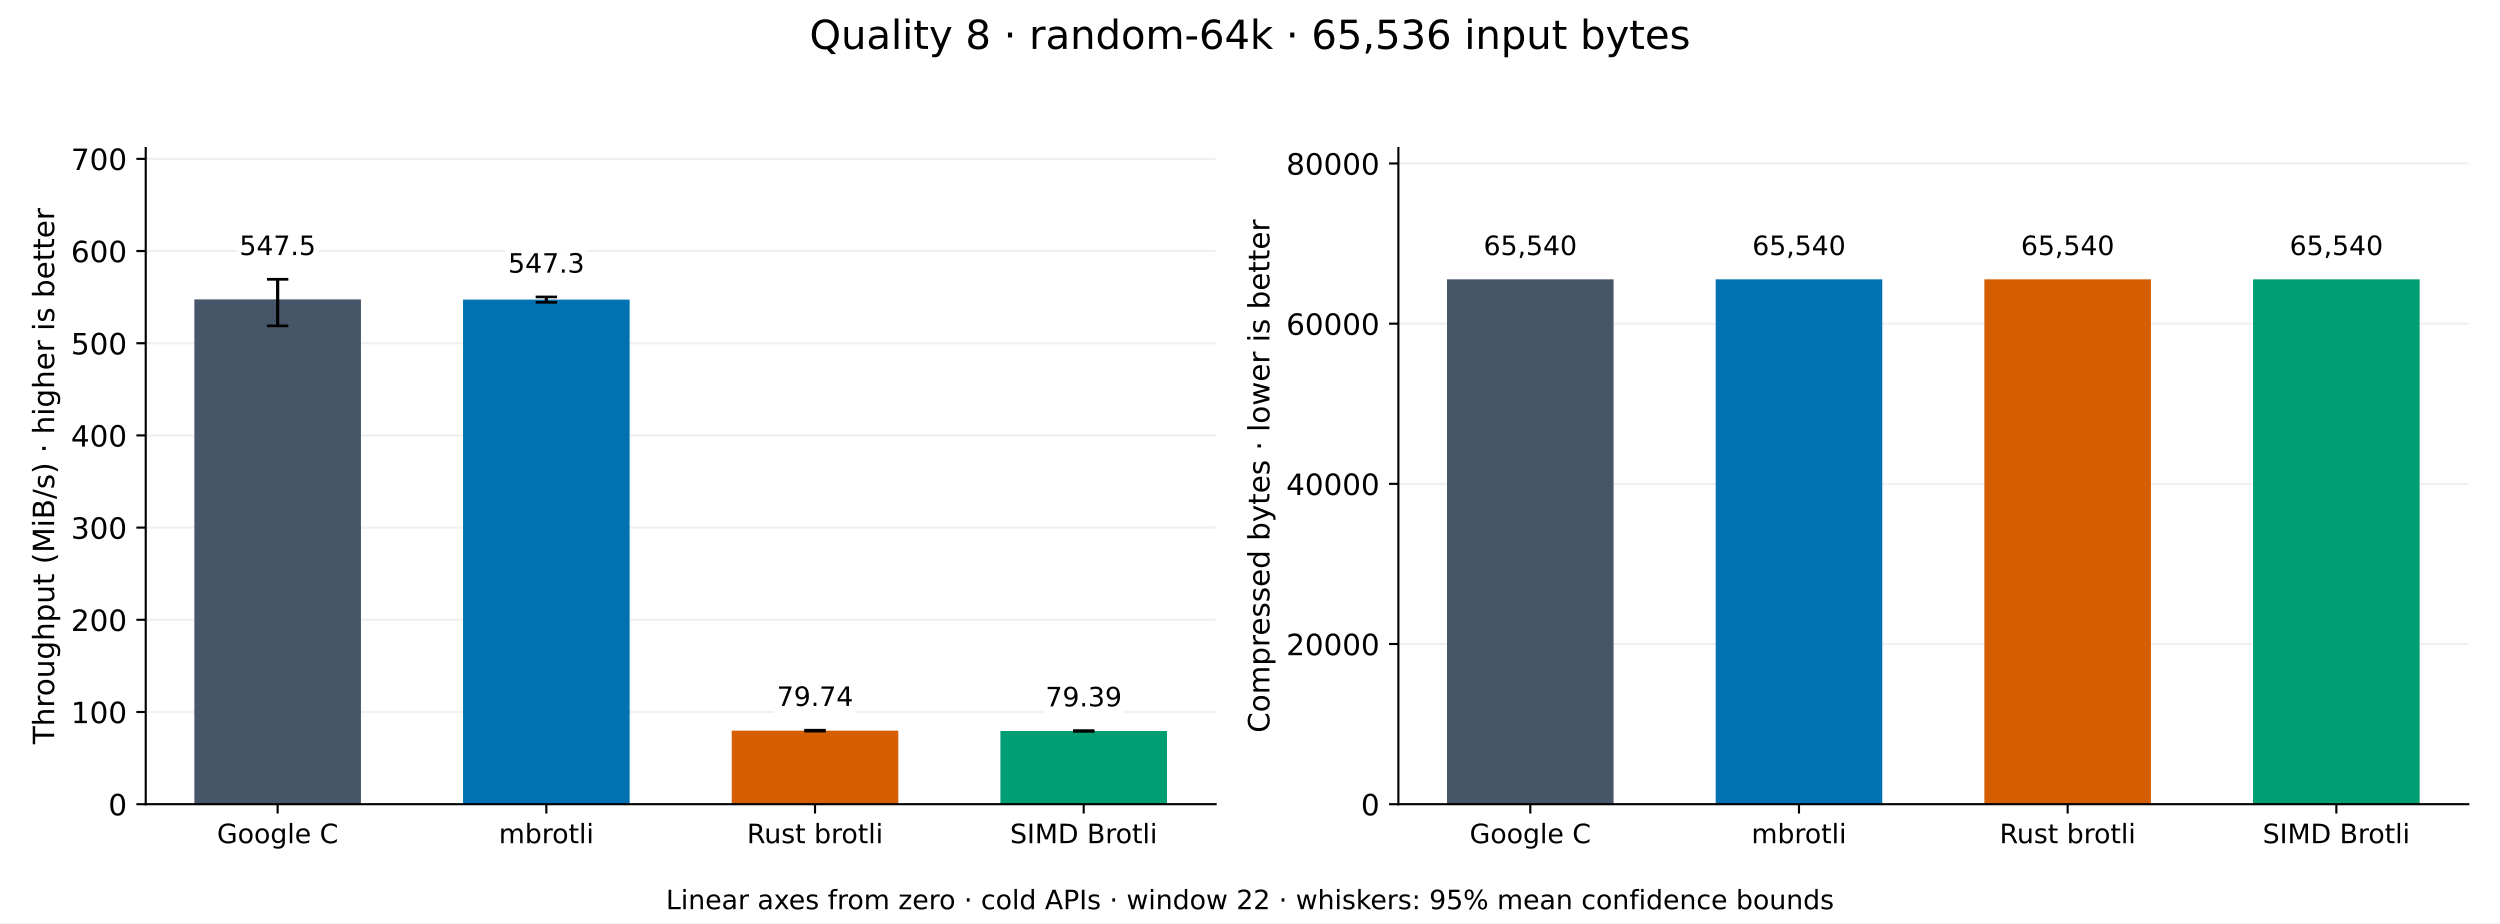
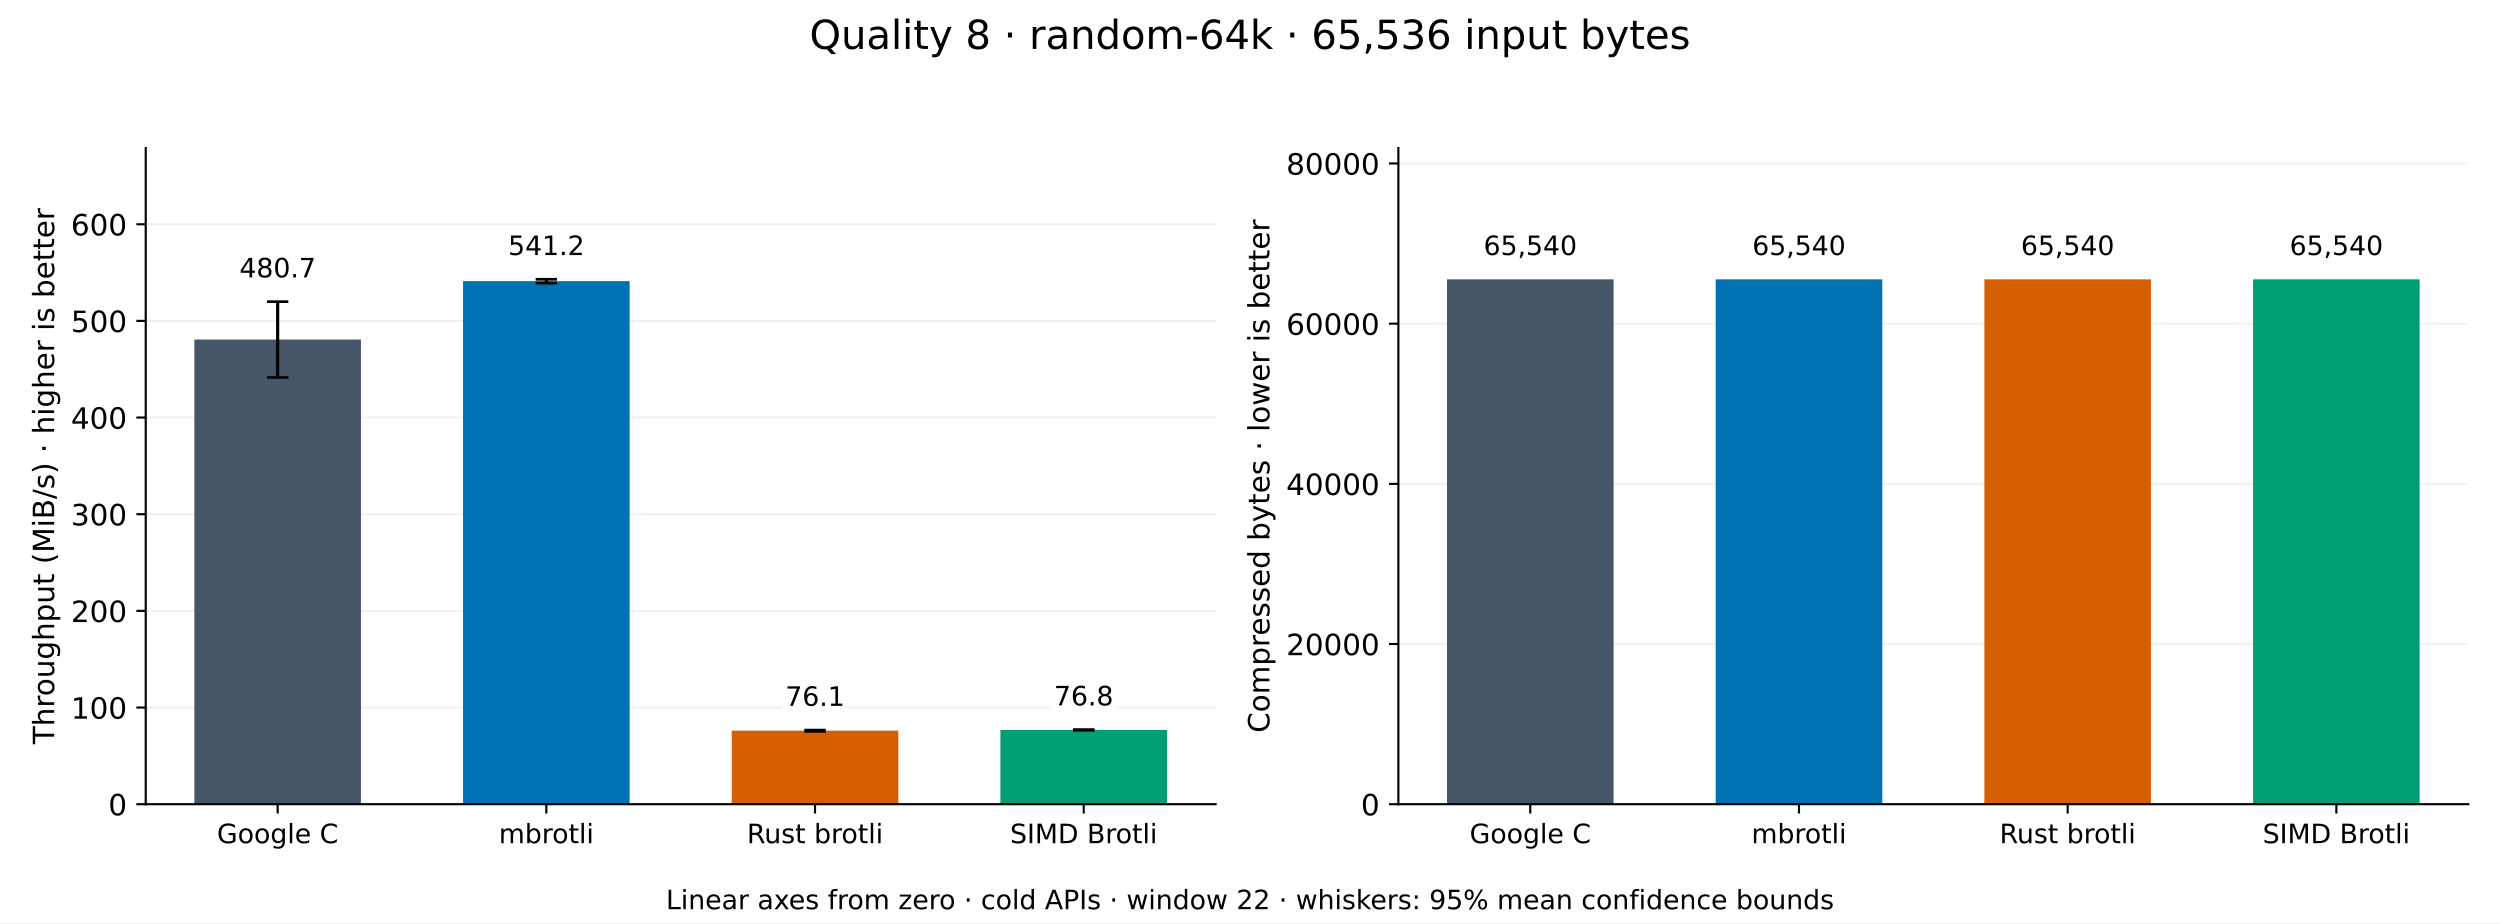
<svg xmlns="http://www.w3.org/2000/svg" xmlns:xlink="http://www.w3.org/1999/xlink" width="936pt" height="345.6pt" viewBox="0 0 936 345.6" version="1.1">
  <defs>
    <style type="text/css">*{stroke-linejoin: round; stroke-linecap: butt}</style>
  </defs>
  <g id="figure_1">
    <g id="patch_1">
      <path d="M 0 345.6 L 936 345.6 L 936 0 L 0 0 z " style="fill: #ffffff" />
    </g>
    <g id="axes_1">
      <g id="patch_2">
        <path d="M 54.56 301.088 L 455.13 301.088 L 455.13 55.44 L 54.56 55.44 z " style="fill: #ffffff" />
      </g>
      <g id="matplotlib.axis_1">
        <g id="xtick_1">
          <g id="line2d_1">
            <defs>
              <path id="m3d63aaa0ea" d="M 0 0 L 0 3.5 " style="stroke: #000000; stroke-width: 0.8" />
            </defs>
            <g>
              <use xlink:href="#m3d63aaa0ea" x="103.952" y="301.088" style="stroke: #000000; stroke-width: 0.8" />
            </g>
          </g>
          <g id="text_1">
            <text style="font-size: 10px; font-family: 'DejaVu Sans', 'Bitstream Vera Sans', 'Computer Modern Sans Serif', 'Lucida Grande', 'Verdana', 'Geneva', 'Lucid', 'Arial', 'Helvetica', 'Avant Garde', sans-serif; text-anchor: middle" x="103.952" y="315.686" transform="rotate(-0 103.9522 315.6864)">Google C</text>
          </g>
        </g>
        <g id="xtick_2">
          <g id="line2d_2">
            <g>
              <use xlink:href="#m3d63aaa0ea" x="204.547" y="301.088" style="stroke: #000000; stroke-width: 0.8" />
            </g>
          </g>
          <g id="text_2">
            <text style="font-size: 10px; font-family: 'DejaVu Sans', 'Bitstream Vera Sans', 'Computer Modern Sans Serif', 'Lucida Grande', 'Verdana', 'Geneva', 'Lucid', 'Arial', 'Helvetica', 'Avant Garde', sans-serif; text-anchor: middle" x="204.547" y="315.686" transform="rotate(-0 204.5474 315.6864)">mbrotli</text>
          </g>
        </g>
        <g id="xtick_3">
          <g id="line2d_3">
            <g>
              <use xlink:href="#m3d63aaa0ea" x="305.143" y="301.088" style="stroke: #000000; stroke-width: 0.8" />
            </g>
          </g>
          <g id="text_3">
            <text style="font-size: 10px; font-family: 'DejaVu Sans', 'Bitstream Vera Sans', 'Computer Modern Sans Serif', 'Lucida Grande', 'Verdana', 'Geneva', 'Lucid', 'Arial', 'Helvetica', 'Avant Garde', sans-serif; text-anchor: middle" x="305.143" y="315.686" transform="rotate(-0 305.1426 315.6864)">Rust brotli</text>
          </g>
        </g>
        <g id="xtick_4">
          <g id="line2d_4">
            <g>
              <use xlink:href="#m3d63aaa0ea" x="405.738" y="301.088" style="stroke: #000000; stroke-width: 0.8" />
            </g>
          </g>
          <g id="text_4">
            <text style="font-size: 10px; font-family: 'DejaVu Sans', 'Bitstream Vera Sans', 'Computer Modern Sans Serif', 'Lucida Grande', 'Verdana', 'Geneva', 'Lucid', 'Arial', 'Helvetica', 'Avant Garde', sans-serif; text-anchor: middle" x="405.738" y="315.686" transform="rotate(-0 405.7378 315.6864)">SIMD Brotli</text>
          </g>
        </g>
      </g>
      <g id="matplotlib.axis_2">
        <g id="ytick_1">
          <g id="line2d_5">
            <path d="M 54.56 301.088 L 455.13 301.088 " clip-path="url(#pb9456fbabf)" style="fill: none; stroke: #b0b0b0; stroke-opacity: 0.18; stroke-width: 0.8; stroke-linecap: square" />
          </g>
          <g id="line2d_6">
            <defs>
              <path id="mb6c034703b" d="M 0 0 L -3.5 0 " style="stroke: #000000; stroke-width: 0.8" />
            </defs>
            <g>
              <use xlink:href="#mb6c034703b" x="54.56" y="301.088" style="stroke: #000000; stroke-width: 0.8" />
            </g>
          </g>
          <g id="text_5">
            <text style="font-size: 11px; font-family: 'DejaVu Sans', 'Bitstream Vera Sans', 'Computer Modern Sans Serif', 'Lucida Grande', 'Verdana', 'Geneva', 'Lucid', 'Arial', 'Helvetica', 'Avant Garde', sans-serif; text-anchor: end" x="47.56" y="305.267" transform="rotate(-0 47.56 305.2671)">0</text>
          </g>
        </g>
        <g id="ytick_2">
          <g id="line2d_7">
-             <path d="M 54.56 266.571 L 455.13 266.571 " clip-path="url(#pb9456fbabf)" style="fill: none; stroke: #b0b0b0; stroke-opacity: 0.18; stroke-width: 0.8; stroke-linecap: square" />
+             <path d="M 54.56 264.899 L 455.13 264.899 " clip-path="url(#pb9456fbabf)" style="fill: none; stroke: #b0b0b0; stroke-opacity: 0.18; stroke-width: 0.8; stroke-linecap: square" />
          </g>
          <g id="line2d_8">
            <g>
-               <use xlink:href="#mb6c034703b" x="54.56" y="266.571" style="stroke: #000000; stroke-width: 0.8" />
+               <use xlink:href="#mb6c034703b" x="54.56" y="264.899" style="stroke: #000000; stroke-width: 0.8" />
            </g>
          </g>
          <g id="text_6">
-             <text style="font-size: 11px; font-family: 'DejaVu Sans', 'Bitstream Vera Sans', 'Computer Modern Sans Serif', 'Lucida Grande', 'Verdana', 'Geneva', 'Lucid', 'Arial', 'Helvetica', 'Avant Garde', sans-serif; text-anchor: end" x="47.56" y="270.75" transform="rotate(-0 47.56 270.7504)">100</text>
+             <text style="font-size: 11px; font-family: 'DejaVu Sans', 'Bitstream Vera Sans', 'Computer Modern Sans Serif', 'Lucida Grande', 'Verdana', 'Geneva', 'Lucid', 'Arial', 'Helvetica', 'Avant Garde', sans-serif; text-anchor: end" x="47.56" y="269.078" transform="rotate(-0 47.56 269.0783)">100</text>
          </g>
        </g>
        <g id="ytick_3">
          <g id="line2d_9">
-             <path d="M 54.56 232.055 L 455.13 232.055 " clip-path="url(#pb9456fbabf)" style="fill: none; stroke: #b0b0b0; stroke-opacity: 0.18; stroke-width: 0.8; stroke-linecap: square" />
+             <path d="M 54.56 228.71 L 455.13 228.71 " clip-path="url(#pb9456fbabf)" style="fill: none; stroke: #b0b0b0; stroke-opacity: 0.18; stroke-width: 0.8; stroke-linecap: square" />
          </g>
          <g id="line2d_10">
            <g>
-               <use xlink:href="#mb6c034703b" x="54.56" y="232.055" style="stroke: #000000; stroke-width: 0.8" />
+               <use xlink:href="#mb6c034703b" x="54.56" y="228.71" style="stroke: #000000; stroke-width: 0.8" />
            </g>
          </g>
          <g id="text_7">
-             <text style="font-size: 11px; font-family: 'DejaVu Sans', 'Bitstream Vera Sans', 'Computer Modern Sans Serif', 'Lucida Grande', 'Verdana', 'Geneva', 'Lucid', 'Arial', 'Helvetica', 'Avant Garde', sans-serif; text-anchor: end" x="47.56" y="236.234" transform="rotate(-0 47.56 236.2337)">200</text>
+             <text style="font-size: 11px; font-family: 'DejaVu Sans', 'Bitstream Vera Sans', 'Computer Modern Sans Serif', 'Lucida Grande', 'Verdana', 'Geneva', 'Lucid', 'Arial', 'Helvetica', 'Avant Garde', sans-serif; text-anchor: end" x="47.56" y="232.889" transform="rotate(-0 47.56 232.8895)">200</text>
          </g>
        </g>
        <g id="ytick_4">
          <g id="line2d_11">
-             <path d="M 54.56 197.538 L 455.13 197.538 " clip-path="url(#pb9456fbabf)" style="fill: none; stroke: #b0b0b0; stroke-opacity: 0.18; stroke-width: 0.8; stroke-linecap: square" />
+             <path d="M 54.56 192.522 L 455.13 192.522 " clip-path="url(#pb9456fbabf)" style="fill: none; stroke: #b0b0b0; stroke-opacity: 0.18; stroke-width: 0.8; stroke-linecap: square" />
          </g>
          <g id="line2d_12">
            <g>
-               <use xlink:href="#mb6c034703b" x="54.56" y="197.538" style="stroke: #000000; stroke-width: 0.8" />
+               <use xlink:href="#mb6c034703b" x="54.56" y="192.522" style="stroke: #000000; stroke-width: 0.8" />
            </g>
          </g>
          <g id="text_8">
-             <text style="font-size: 11px; font-family: 'DejaVu Sans', 'Bitstream Vera Sans', 'Computer Modern Sans Serif', 'Lucida Grande', 'Verdana', 'Geneva', 'Lucid', 'Arial', 'Helvetica', 'Avant Garde', sans-serif; text-anchor: end" x="47.56" y="201.717" transform="rotate(-0 47.56 201.717)">300</text>
+             <text style="font-size: 11px; font-family: 'DejaVu Sans', 'Bitstream Vera Sans', 'Computer Modern Sans Serif', 'Lucida Grande', 'Verdana', 'Geneva', 'Lucid', 'Arial', 'Helvetica', 'Avant Garde', sans-serif; text-anchor: end" x="47.56" y="196.701" transform="rotate(-0 47.56 196.7006)">300</text>
          </g>
        </g>
        <g id="ytick_5">
          <g id="line2d_13">
-             <path d="M 54.56 163.021 L 455.13 163.021 " clip-path="url(#pb9456fbabf)" style="fill: none; stroke: #b0b0b0; stroke-opacity: 0.18; stroke-width: 0.8; stroke-linecap: square" />
+             <path d="M 54.56 156.333 L 455.13 156.333 " clip-path="url(#pb9456fbabf)" style="fill: none; stroke: #b0b0b0; stroke-opacity: 0.18; stroke-width: 0.8; stroke-linecap: square" />
          </g>
          <g id="line2d_14">
            <g>
-               <use xlink:href="#mb6c034703b" x="54.56" y="163.021" style="stroke: #000000; stroke-width: 0.8" />
+               <use xlink:href="#mb6c034703b" x="54.56" y="156.333" style="stroke: #000000; stroke-width: 0.8" />
            </g>
          </g>
          <g id="text_9">
-             <text style="font-size: 11px; font-family: 'DejaVu Sans', 'Bitstream Vera Sans', 'Computer Modern Sans Serif', 'Lucida Grande', 'Verdana', 'Geneva', 'Lucid', 'Arial', 'Helvetica', 'Avant Garde', sans-serif; text-anchor: end" x="47.56" y="167.2" transform="rotate(-0 47.56 167.2003)">400</text>
+             <text style="font-size: 11px; font-family: 'DejaVu Sans', 'Bitstream Vera Sans', 'Computer Modern Sans Serif', 'Lucida Grande', 'Verdana', 'Geneva', 'Lucid', 'Arial', 'Helvetica', 'Avant Garde', sans-serif; text-anchor: end" x="47.56" y="160.512" transform="rotate(-0 47.56 160.5118)">400</text>
          </g>
        </g>
        <g id="ytick_6">
          <g id="line2d_15">
-             <path d="M 54.56 128.505 L 455.13 128.505 " clip-path="url(#pb9456fbabf)" style="fill: none; stroke: #b0b0b0; stroke-opacity: 0.18; stroke-width: 0.8; stroke-linecap: square" />
+             <path d="M 54.56 120.144 L 455.13 120.144 " clip-path="url(#pb9456fbabf)" style="fill: none; stroke: #b0b0b0; stroke-opacity: 0.18; stroke-width: 0.8; stroke-linecap: square" />
          </g>
          <g id="line2d_16">
            <g>
-               <use xlink:href="#mb6c034703b" x="54.56" y="128.505" style="stroke: #000000; stroke-width: 0.8" />
+               <use xlink:href="#mb6c034703b" x="54.56" y="120.144" style="stroke: #000000; stroke-width: 0.8" />
            </g>
          </g>
          <g id="text_10">
-             <text style="font-size: 11px; font-family: 'DejaVu Sans', 'Bitstream Vera Sans', 'Computer Modern Sans Serif', 'Lucida Grande', 'Verdana', 'Geneva', 'Lucid', 'Arial', 'Helvetica', 'Avant Garde', sans-serif; text-anchor: end" x="47.56" y="132.684" transform="rotate(-0 47.56 132.6837)">500</text>
+             <text style="font-size: 11px; font-family: 'DejaVu Sans', 'Bitstream Vera Sans', 'Computer Modern Sans Serif', 'Lucida Grande', 'Verdana', 'Geneva', 'Lucid', 'Arial', 'Helvetica', 'Avant Garde', sans-serif; text-anchor: end" x="47.56" y="124.323" transform="rotate(-0 47.56 124.323)">500</text>
          </g>
        </g>
        <g id="ytick_7">
          <g id="line2d_17">
-             <path d="M 54.56 93.988 L 455.13 93.988 " clip-path="url(#pb9456fbabf)" style="fill: none; stroke: #b0b0b0; stroke-opacity: 0.18; stroke-width: 0.8; stroke-linecap: square" />
+             <path d="M 54.56 83.955 L 455.13 83.955 " clip-path="url(#pb9456fbabf)" style="fill: none; stroke: #b0b0b0; stroke-opacity: 0.18; stroke-width: 0.8; stroke-linecap: square" />
          </g>
          <g id="line2d_18">
            <g>
-               <use xlink:href="#mb6c034703b" x="54.56" y="93.988" style="stroke: #000000; stroke-width: 0.8" />
+               <use xlink:href="#mb6c034703b" x="54.56" y="83.955" style="stroke: #000000; stroke-width: 0.8" />
            </g>
          </g>
          <g id="text_11">
-             <text style="font-size: 11px; font-family: 'DejaVu Sans', 'Bitstream Vera Sans', 'Computer Modern Sans Serif', 'Lucida Grande', 'Verdana', 'Geneva', 'Lucid', 'Arial', 'Helvetica', 'Avant Garde', sans-serif; text-anchor: end" x="47.56" y="98.167" transform="rotate(-0 47.56 98.16695)">600</text>
-           </g>
-         </g>
-         <g id="ytick_8">
-           <g id="line2d_19">
-             <path d="M 54.56 59.471 L 455.13 59.471 " clip-path="url(#pb9456fbabf)" style="fill: none; stroke: #b0b0b0; stroke-opacity: 0.18; stroke-width: 0.8; stroke-linecap: square" />
-           </g>
-           <g id="line2d_20">
-             <g>
-               <use xlink:href="#mb6c034703b" x="54.56" y="59.471" style="stroke: #000000; stroke-width: 0.8" />
-             </g>
-           </g>
-           <g id="text_12">
-             <text style="font-size: 11px; font-family: 'DejaVu Sans', 'Bitstream Vera Sans', 'Computer Modern Sans Serif', 'Lucida Grande', 'Verdana', 'Geneva', 'Lucid', 'Arial', 'Helvetica', 'Avant Garde', sans-serif; text-anchor: end" x="47.56" y="63.65" transform="rotate(-0 47.56 63.65025)">700</text>
-           </g>
-         </g>
-         <g id="text_13">
+             <text style="font-size: 11px; font-family: 'DejaVu Sans', 'Bitstream Vera Sans', 'Computer Modern Sans Serif', 'Lucida Grande', 'Verdana', 'Geneva', 'Lucid', 'Arial', 'Helvetica', 'Avant Garde', sans-serif; text-anchor: end" x="47.56" y="88.134" transform="rotate(-0 47.56 88.13415)">600</text>
+           </g>
+         </g>
+         <g id="text_12">
          <text style="font-size: 11px; font-family: 'DejaVu Sans', 'Bitstream Vera Sans', 'Computer Modern Sans Serif', 'Lucida Grande', 'Verdana', 'Geneva', 'Lucid', 'Arial', 'Helvetica', 'Avant Garde', sans-serif; text-anchor: middle" x="20.276" y="178.264" transform="rotate(-90 20.27609 178.264)">Throughput (MiB/s) · higher is better</text>
        </g>
      </g>
      <g id="patch_3">
-         <path d="M 72.768 301.088 L 135.137 301.088 L 135.137 112.095 L 72.768 112.095 z " clip-path="url(#pb9456fbabf)" style="fill: #475569" />
+         <path d="M 72.768 301.088 L 135.137 301.088 L 135.137 127.122 L 72.768 127.122 z " clip-path="url(#pb9456fbabf)" style="fill: #475569" />
      </g>
      <g id="patch_4">
-         <path d="M 173.363 301.088 L 235.732 301.088 L 235.732 112.18 L 173.363 112.18 z " clip-path="url(#pb9456fbabf)" style="fill: #0072b2" />
+         <path d="M 173.363 301.088 L 235.732 301.088 L 235.732 105.252 L 173.363 105.252 z " clip-path="url(#pb9456fbabf)" style="fill: #0072b2" />
      </g>
      <g id="patch_5">
-         <path d="M 273.958 301.088 L 336.327 301.088 L 336.327 273.565 L 273.958 273.565 z " clip-path="url(#pb9456fbabf)" style="fill: #d55e00" />
+         <path d="M 273.958 301.088 L 336.327 301.088 L 336.327 273.55 L 273.958 273.55 z " clip-path="url(#pb9456fbabf)" style="fill: #d55e00" />
      </g>
      <g id="patch_6">
-         <path d="M 374.553 301.088 L 436.922 301.088 L 436.922 273.687 L 374.553 273.687 z " clip-path="url(#pb9456fbabf)" style="fill: #009e73" />
+         <path d="M 374.553 301.088 L 436.922 301.088 L 436.922 273.294 L 374.553 273.294 z " clip-path="url(#pb9456fbabf)" style="fill: #009e73" />
      </g>
      <g id="LineCollection_1">
-         <path d="M 103.952 122 L 103.952 104.57 " clip-path="url(#pb9456fbabf)" style="fill: none; stroke: #000000; stroke-width: 1.2" />
-         <path d="M 204.547 113.201 L 204.547 111.165 " clip-path="url(#pb9456fbabf)" style="fill: none; stroke: #000000; stroke-width: 1.2" />
-         <path d="M 305.143 273.736 L 305.143 273.392 " clip-path="url(#pb9456fbabf)" style="fill: none; stroke: #000000; stroke-width: 1.2" />
-         <path d="M 405.738 273.822 L 405.738 273.547 " clip-path="url(#pb9456fbabf)" style="fill: none; stroke: #000000; stroke-width: 1.2" />
-       </g>
-       <g id="line2d_21">
+         <path d="M 103.952 141.333 L 103.952 112.933 " clip-path="url(#pb9456fbabf)" style="fill: none; stroke: #000000; stroke-width: 1.2" />
+         <path d="M 204.547 105.994 L 204.547 104.57 " clip-path="url(#pb9456fbabf)" style="fill: none; stroke: #000000; stroke-width: 1.2" />
+         <path d="M 305.143 273.831 L 305.143 273.345 " clip-path="url(#pb9456fbabf)" style="fill: none; stroke: #000000; stroke-width: 1.2" />
+         <path d="M 405.738 273.412 L 405.738 273.174 " clip-path="url(#pb9456fbabf)" style="fill: none; stroke: #000000; stroke-width: 1.2" />
+       </g>
+       <g id="line2d_19">
        <defs>
          <path id="ma4d3aa00d3" d="M 4 0 L -4 -0 " style="stroke: #000000" />
        </defs>
        <g clip-path="url(#pb9456fbabf)">
-           <use xlink:href="#ma4d3aa00d3" x="103.952" y="122" style="fill: #1f77b4; stroke: #000000" />
-           <use xlink:href="#ma4d3aa00d3" x="204.547" y="113.201" style="fill: #1f77b4; stroke: #000000" />
-           <use xlink:href="#ma4d3aa00d3" x="305.143" y="273.736" style="fill: #1f77b4; stroke: #000000" />
-           <use xlink:href="#ma4d3aa00d3" x="405.738" y="273.822" style="fill: #1f77b4; stroke: #000000" />
-         </g>
-       </g>
-       <g id="line2d_22">
+           <use xlink:href="#ma4d3aa00d3" x="103.952" y="141.333" style="fill: #1f77b4; stroke: #000000" />
+           <use xlink:href="#ma4d3aa00d3" x="204.547" y="105.994" style="fill: #1f77b4; stroke: #000000" />
+           <use xlink:href="#ma4d3aa00d3" x="305.143" y="273.831" style="fill: #1f77b4; stroke: #000000" />
+           <use xlink:href="#ma4d3aa00d3" x="405.738" y="273.412" style="fill: #1f77b4; stroke: #000000" />
+         </g>
+       </g>
+       <g id="line2d_20">
        <g clip-path="url(#pb9456fbabf)">
-           <use xlink:href="#ma4d3aa00d3" x="103.952" y="104.57" style="fill: #1f77b4; stroke: #000000" />
-           <use xlink:href="#ma4d3aa00d3" x="204.547" y="111.165" style="fill: #1f77b4; stroke: #000000" />
-           <use xlink:href="#ma4d3aa00d3" x="305.143" y="273.392" style="fill: #1f77b4; stroke: #000000" />
-           <use xlink:href="#ma4d3aa00d3" x="405.738" y="273.547" style="fill: #1f77b4; stroke: #000000" />
+           <use xlink:href="#ma4d3aa00d3" x="103.952" y="112.933" style="fill: #1f77b4; stroke: #000000" />
+           <use xlink:href="#ma4d3aa00d3" x="204.547" y="104.57" style="fill: #1f77b4; stroke: #000000" />
+           <use xlink:href="#ma4d3aa00d3" x="305.143" y="273.345" style="fill: #1f77b4; stroke: #000000" />
+           <use xlink:href="#ma4d3aa00d3" x="405.738" y="273.174" style="fill: #1f77b4; stroke: #000000" />
        </g>
      </g>
      <g id="patch_7">
        <path d="M 54.56 301.088 L 54.56 55.44 " style="fill: none; stroke: #000000; stroke-width: 0.8; stroke-linejoin: miter; stroke-linecap: square" />
      </g>
      <g id="patch_8">
        <path d="M 54.56 301.088 L 455.13 301.088 " style="fill: none; stroke: #000000; stroke-width: 0.8; stroke-linejoin: miter; stroke-linecap: square" />
      </g>
+       <g id="text_13">
+         <g id="patch_9">
+           <path d="M 88.638 106.933 L 119.266 106.933 L 119.266 95.255 L 88.638 95.255 z " style="fill: #ffffff; opacity: 0.9" />
+         </g>
+         <text style="font-size: 10px; font-family: 'DejaVu Sans', 'Bitstream Vera Sans', 'Computer Modern Sans Serif', 'Lucida Grande', 'Verdana', 'Geneva', 'Lucid', 'Arial', 'Helvetica', 'Avant Garde', sans-serif; text-anchor: middle" x="103.952" y="103.853" transform="rotate(-0 103.9522 103.8532)">480.7</text>
+       </g>
      <g id="text_14">
-         <g id="patch_9">
-           <path d="M 88.638 98.57 L 119.266 98.57 L 119.266 86.891 L 88.638 86.891 z " style="fill: #ffffff; opacity: 0.9" />
-         </g>
-         <text style="font-size: 10px; font-family: 'DejaVu Sans', 'Bitstream Vera Sans', 'Computer Modern Sans Serif', 'Lucida Grande', 'Verdana', 'Geneva', 'Lucid', 'Arial', 'Helvetica', 'Avant Garde', sans-serif; text-anchor: middle" x="103.952" y="95.49" transform="rotate(-0 103.9522 95.48991)">547.5</text>
+         <g id="patch_10">
+           <path d="M 189.233 98.57 L 219.861 98.57 L 219.861 86.891 L 189.233 86.891 z " style="fill: #ffffff; opacity: 0.9" />
+         </g>
+         <text style="font-size: 10px; font-family: 'DejaVu Sans', 'Bitstream Vera Sans', 'Computer Modern Sans Serif', 'Lucida Grande', 'Verdana', 'Geneva', 'Lucid', 'Arial', 'Helvetica', 'Avant Garde', sans-serif; text-anchor: middle" x="204.547" y="95.49" transform="rotate(-0 204.5474 95.48991)">541.2</text>
      </g>
      <g id="text_15">
-         <g id="patch_10">
-           <path d="M 189.233 105.165 L 219.861 105.165 L 219.861 93.486 L 189.233 93.486 z " style="fill: #ffffff; opacity: 0.9" />
-         </g>
-         <text style="font-size: 10px; font-family: 'DejaVu Sans', 'Bitstream Vera Sans', 'Computer Modern Sans Serif', 'Lucida Grande', 'Verdana', 'Geneva', 'Lucid', 'Arial', 'Helvetica', 'Avant Garde', sans-serif; text-anchor: middle" x="204.547" y="102.085" transform="rotate(-0 204.5474 102.0848)">547.3</text>
+         <g id="patch_11">
+           <path d="M 293.01 267.345 L 317.275 267.345 L 317.275 255.667 L 293.01 255.667 z " style="fill: #ffffff; opacity: 0.9" />
+         </g>
+         <text style="font-size: 10px; font-family: 'DejaVu Sans', 'Bitstream Vera Sans', 'Computer Modern Sans Serif', 'Lucida Grande', 'Verdana', 'Geneva', 'Lucid', 'Arial', 'Helvetica', 'Avant Garde', sans-serif; text-anchor: middle" x="305.143" y="264.265" transform="rotate(-0 305.1426 264.2653)">76.1</text>
      </g>
      <g id="text_16">
-         <g id="patch_11">
-           <path d="M 289.829 267.392 L 320.457 267.392 L 320.457 255.714 L 289.829 255.714 z " style="fill: #ffffff; opacity: 0.9" />
-         </g>
-         <text style="font-size: 10px; font-family: 'DejaVu Sans', 'Bitstream Vera Sans', 'Computer Modern Sans Serif', 'Lucida Grande', 'Verdana', 'Geneva', 'Lucid', 'Arial', 'Helvetica', 'Avant Garde', sans-serif; text-anchor: middle" x="305.143" y="264.312" transform="rotate(-0 305.1426 264.3123)">79.74</text>
-       </g>
-       <g id="text_17">
        <g id="patch_12">
-           <path d="M 390.424 267.547 L 421.052 267.547 L 421.052 255.869 L 390.424 255.869 z " style="fill: #ffffff; opacity: 0.9" />
-         </g>
-         <text style="font-size: 10px; font-family: 'DejaVu Sans', 'Bitstream Vera Sans', 'Computer Modern Sans Serif', 'Lucida Grande', 'Verdana', 'Geneva', 'Lucid', 'Arial', 'Helvetica', 'Avant Garde', sans-serif; text-anchor: middle" x="405.738" y="264.468" transform="rotate(-0 405.7378 264.4677)">79.39</text>
+           <path d="M 393.605 267.174 L 417.871 267.174 L 417.871 255.496 L 393.605 255.496 z " style="fill: #ffffff; opacity: 0.9" />
+         </g>
+         <text style="font-size: 10px; font-family: 'DejaVu Sans', 'Bitstream Vera Sans', 'Computer Modern Sans Serif', 'Lucida Grande', 'Verdana', 'Geneva', 'Lucid', 'Arial', 'Helvetica', 'Avant Garde', sans-serif; text-anchor: middle" x="405.738" y="264.095" transform="rotate(-0 405.7378 264.0945)">76.8</text>
      </g>
    </g>
    <g id="axes_2">
      <g id="patch_13">
        <path d="M 523.55 301.088 L 924.12 301.088 L 924.12 55.44 L 523.55 55.44 z " style="fill: #ffffff" />
      </g>
      <g id="matplotlib.axis_3">
        <g id="xtick_5">
+           <g id="line2d_21">
+             <g>
+               <use xlink:href="#m3d63aaa0ea" x="572.942" y="301.088" style="stroke: #000000; stroke-width: 0.8" />
+             </g>
+           </g>
+           <g id="text_17">
+             <text style="font-size: 10px; font-family: 'DejaVu Sans', 'Bitstream Vera Sans', 'Computer Modern Sans Serif', 'Lucida Grande', 'Verdana', 'Geneva', 'Lucid', 'Arial', 'Helvetica', 'Avant Garde', sans-serif; text-anchor: middle" x="572.942" y="315.686" transform="rotate(-0 572.9422 315.6864)">Google C</text>
+           </g>
+         </g>
+         <g id="xtick_6">
+           <g id="line2d_22">
+             <g>
+               <use xlink:href="#m3d63aaa0ea" x="673.537" y="301.088" style="stroke: #000000; stroke-width: 0.8" />
+             </g>
+           </g>
+           <g id="text_18">
+             <text style="font-size: 10px; font-family: 'DejaVu Sans', 'Bitstream Vera Sans', 'Computer Modern Sans Serif', 'Lucida Grande', 'Verdana', 'Geneva', 'Lucid', 'Arial', 'Helvetica', 'Avant Garde', sans-serif; text-anchor: middle" x="673.537" y="315.686" transform="rotate(-0 673.5374 315.6864)">mbrotli</text>
+           </g>
+         </g>
+         <g id="xtick_7">
          <g id="line2d_23">
            <g>
-               <use xlink:href="#m3d63aaa0ea" x="572.942" y="301.088" style="stroke: #000000; stroke-width: 0.8" />
-             </g>
-           </g>
-           <g id="text_18">
-             <text style="font-size: 10px; font-family: 'DejaVu Sans', 'Bitstream Vera Sans', 'Computer Modern Sans Serif', 'Lucida Grande', 'Verdana', 'Geneva', 'Lucid', 'Arial', 'Helvetica', 'Avant Garde', sans-serif; text-anchor: middle" x="572.942" y="315.686" transform="rotate(-0 572.9422 315.6864)">Google C</text>
-           </g>
-         </g>
-         <g id="xtick_6">
+               <use xlink:href="#m3d63aaa0ea" x="774.133" y="301.088" style="stroke: #000000; stroke-width: 0.8" />
+             </g>
+           </g>
+           <g id="text_19">
+             <text style="font-size: 10px; font-family: 'DejaVu Sans', 'Bitstream Vera Sans', 'Computer Modern Sans Serif', 'Lucida Grande', 'Verdana', 'Geneva', 'Lucid', 'Arial', 'Helvetica', 'Avant Garde', sans-serif; text-anchor: middle" x="774.133" y="315.686" transform="rotate(-0 774.1326 315.6864)">Rust brotli</text>
+           </g>
+         </g>
+         <g id="xtick_8">
          <g id="line2d_24">
            <g>
-               <use xlink:href="#m3d63aaa0ea" x="673.537" y="301.088" style="stroke: #000000; stroke-width: 0.8" />
-             </g>
-           </g>
-           <g id="text_19">
-             <text style="font-size: 10px; font-family: 'DejaVu Sans', 'Bitstream Vera Sans', 'Computer Modern Sans Serif', 'Lucida Grande', 'Verdana', 'Geneva', 'Lucid', 'Arial', 'Helvetica', 'Avant Garde', sans-serif; text-anchor: middle" x="673.537" y="315.686" transform="rotate(-0 673.5374 315.6864)">mbrotli</text>
-           </g>
-         </g>
-         <g id="xtick_7">
+               <use xlink:href="#m3d63aaa0ea" x="874.728" y="301.088" style="stroke: #000000; stroke-width: 0.8" />
+             </g>
+           </g>
+           <g id="text_20">
+             <text style="font-size: 10px; font-family: 'DejaVu Sans', 'Bitstream Vera Sans', 'Computer Modern Sans Serif', 'Lucida Grande', 'Verdana', 'Geneva', 'Lucid', 'Arial', 'Helvetica', 'Avant Garde', sans-serif; text-anchor: middle" x="874.728" y="315.686" transform="rotate(-0 874.7278 315.6864)">SIMD Brotli</text>
+           </g>
+         </g>
+       </g>
+       <g id="matplotlib.axis_4">
+         <g id="ytick_8">
          <g id="line2d_25">
-             <g>
-               <use xlink:href="#m3d63aaa0ea" x="774.133" y="301.088" style="stroke: #000000; stroke-width: 0.8" />
-             </g>
-           </g>
-           <g id="text_20">
-             <text style="font-size: 10px; font-family: 'DejaVu Sans', 'Bitstream Vera Sans', 'Computer Modern Sans Serif', 'Lucida Grande', 'Verdana', 'Geneva', 'Lucid', 'Arial', 'Helvetica', 'Avant Garde', sans-serif; text-anchor: middle" x="774.133" y="315.686" transform="rotate(-0 774.1326 315.6864)">Rust brotli</text>
-           </g>
-         </g>
-         <g id="xtick_8">
+             <path d="M 523.55 301.088 L 924.12 301.088 " clip-path="url(#p7ed6ae1081)" style="fill: none; stroke: #b0b0b0; stroke-opacity: 0.18; stroke-width: 0.8; stroke-linecap: square" />
+           </g>
          <g id="line2d_26">
            <g>
-               <use xlink:href="#m3d63aaa0ea" x="874.728" y="301.088" style="stroke: #000000; stroke-width: 0.8" />
+               <use xlink:href="#mb6c034703b" x="523.55" y="301.088" style="stroke: #000000; stroke-width: 0.8" />
            </g>
          </g>
          <g id="text_21">
-             <text style="font-size: 10px; font-family: 'DejaVu Sans', 'Bitstream Vera Sans', 'Computer Modern Sans Serif', 'Lucida Grande', 'Verdana', 'Geneva', 'Lucid', 'Arial', 'Helvetica', 'Avant Garde', sans-serif; text-anchor: middle" x="874.728" y="315.686" transform="rotate(-0 874.7278 315.6864)">SIMD Brotli</text>
-           </g>
-         </g>
-       </g>
-       <g id="matplotlib.axis_4">
+             <text style="font-size: 11px; font-family: 'DejaVu Sans', 'Bitstream Vera Sans', 'Computer Modern Sans Serif', 'Lucida Grande', 'Verdana', 'Geneva', 'Lucid', 'Arial', 'Helvetica', 'Avant Garde', sans-serif; text-anchor: end" x="516.55" y="305.267" transform="rotate(-0 516.55 305.2671)">0</text>
+           </g>
+         </g>
        <g id="ytick_9">
          <g id="line2d_27">
-             <path d="M 523.55 301.088 L 924.12 301.088 " clip-path="url(#p7ed6ae1081)" style="fill: none; stroke: #b0b0b0; stroke-opacity: 0.18; stroke-width: 0.8; stroke-linecap: square" />
+             <path d="M 523.55 241.119 L 924.12 241.119 " clip-path="url(#p7ed6ae1081)" style="fill: none; stroke: #b0b0b0; stroke-opacity: 0.18; stroke-width: 0.8; stroke-linecap: square" />
          </g>
          <g id="line2d_28">
            <g>
-               <use xlink:href="#mb6c034703b" x="523.55" y="301.088" style="stroke: #000000; stroke-width: 0.8" />
+               <use xlink:href="#mb6c034703b" x="523.55" y="241.119" style="stroke: #000000; stroke-width: 0.8" />
            </g>
          </g>
          <g id="text_22">
-             <text style="font-size: 11px; font-family: 'DejaVu Sans', 'Bitstream Vera Sans', 'Computer Modern Sans Serif', 'Lucida Grande', 'Verdana', 'Geneva', 'Lucid', 'Arial', 'Helvetica', 'Avant Garde', sans-serif; text-anchor: end" x="516.55" y="305.267" transform="rotate(-0 516.55 305.2671)">0</text>
+             <text style="font-size: 11px; font-family: 'DejaVu Sans', 'Bitstream Vera Sans', 'Computer Modern Sans Serif', 'Lucida Grande', 'Verdana', 'Geneva', 'Lucid', 'Arial', 'Helvetica', 'Avant Garde', sans-serif; text-anchor: end" x="516.55" y="245.298" transform="rotate(-0 516.55 245.2981)">20000</text>
          </g>
        </g>
        <g id="ytick_10">
          <g id="line2d_29">
-             <path d="M 523.55 241.119 L 924.12 241.119 " clip-path="url(#p7ed6ae1081)" style="fill: none; stroke: #b0b0b0; stroke-opacity: 0.18; stroke-width: 0.8; stroke-linecap: square" />
+             <path d="M 523.55 181.15 L 924.12 181.15 " clip-path="url(#p7ed6ae1081)" style="fill: none; stroke: #b0b0b0; stroke-opacity: 0.18; stroke-width: 0.8; stroke-linecap: square" />
          </g>
          <g id="line2d_30">
            <g>
-               <use xlink:href="#mb6c034703b" x="523.55" y="241.119" style="stroke: #000000; stroke-width: 0.8" />
+               <use xlink:href="#mb6c034703b" x="523.55" y="181.15" style="stroke: #000000; stroke-width: 0.8" />
            </g>
          </g>
          <g id="text_23">
-             <text style="font-size: 11px; font-family: 'DejaVu Sans', 'Bitstream Vera Sans', 'Computer Modern Sans Serif', 'Lucida Grande', 'Verdana', 'Geneva', 'Lucid', 'Arial', 'Helvetica', 'Avant Garde', sans-serif; text-anchor: end" x="516.55" y="245.298" transform="rotate(-0 516.55 245.2981)">20000</text>
+             <text style="font-size: 11px; font-family: 'DejaVu Sans', 'Bitstream Vera Sans', 'Computer Modern Sans Serif', 'Lucida Grande', 'Verdana', 'Geneva', 'Lucid', 'Arial', 'Helvetica', 'Avant Garde', sans-serif; text-anchor: end" x="516.55" y="185.329" transform="rotate(-0 516.55 185.3291)">40000</text>
          </g>
        </g>
        <g id="ytick_11">
          <g id="line2d_31">
-             <path d="M 523.55 181.15 L 924.12 181.15 " clip-path="url(#p7ed6ae1081)" style="fill: none; stroke: #b0b0b0; stroke-opacity: 0.18; stroke-width: 0.8; stroke-linecap: square" />
+             <path d="M 523.55 121.181 L 924.12 121.181 " clip-path="url(#p7ed6ae1081)" style="fill: none; stroke: #b0b0b0; stroke-opacity: 0.18; stroke-width: 0.8; stroke-linecap: square" />
          </g>
          <g id="line2d_32">
            <g>
-               <use xlink:href="#mb6c034703b" x="523.55" y="181.15" style="stroke: #000000; stroke-width: 0.8" />
+               <use xlink:href="#mb6c034703b" x="523.55" y="121.181" style="stroke: #000000; stroke-width: 0.8" />
            </g>
          </g>
          <g id="text_24">
-             <text style="font-size: 11px; font-family: 'DejaVu Sans', 'Bitstream Vera Sans', 'Computer Modern Sans Serif', 'Lucida Grande', 'Verdana', 'Geneva', 'Lucid', 'Arial', 'Helvetica', 'Avant Garde', sans-serif; text-anchor: end" x="516.55" y="185.329" transform="rotate(-0 516.55 185.3291)">40000</text>
+             <text style="font-size: 11px; font-family: 'DejaVu Sans', 'Bitstream Vera Sans', 'Computer Modern Sans Serif', 'Lucida Grande', 'Verdana', 'Geneva', 'Lucid', 'Arial', 'Helvetica', 'Avant Garde', sans-serif; text-anchor: end" x="516.55" y="125.36" transform="rotate(-0 516.55 125.3602)">60000</text>
          </g>
        </g>
        <g id="ytick_12">
          <g id="line2d_33">
-             <path d="M 523.55 121.181 L 924.12 121.181 " clip-path="url(#p7ed6ae1081)" style="fill: none; stroke: #b0b0b0; stroke-opacity: 0.18; stroke-width: 0.8; stroke-linecap: square" />
+             <path d="M 523.55 61.212 L 924.12 61.212 " clip-path="url(#p7ed6ae1081)" style="fill: none; stroke: #b0b0b0; stroke-opacity: 0.18; stroke-width: 0.8; stroke-linecap: square" />
          </g>
          <g id="line2d_34">
            <g>
-               <use xlink:href="#mb6c034703b" x="523.55" y="121.181" style="stroke: #000000; stroke-width: 0.8" />
+               <use xlink:href="#mb6c034703b" x="523.55" y="61.212" style="stroke: #000000; stroke-width: 0.8" />
            </g>
          </g>
          <g id="text_25">
-             <text style="font-size: 11px; font-family: 'DejaVu Sans', 'Bitstream Vera Sans', 'Computer Modern Sans Serif', 'Lucida Grande', 'Verdana', 'Geneva', 'Lucid', 'Arial', 'Helvetica', 'Avant Garde', sans-serif; text-anchor: end" x="516.55" y="125.36" transform="rotate(-0 516.55 125.3602)">60000</text>
-           </g>
-         </g>
-         <g id="ytick_13">
-           <g id="line2d_35">
-             <path d="M 523.55 61.212 L 924.12 61.212 " clip-path="url(#p7ed6ae1081)" style="fill: none; stroke: #b0b0b0; stroke-opacity: 0.18; stroke-width: 0.8; stroke-linecap: square" />
-           </g>
-           <g id="line2d_36">
-             <g>
-               <use xlink:href="#mb6c034703b" x="523.55" y="61.212" style="stroke: #000000; stroke-width: 0.8" />
-             </g>
-           </g>
-           <g id="text_26">
            <text style="font-size: 11px; font-family: 'DejaVu Sans', 'Bitstream Vera Sans', 'Computer Modern Sans Serif', 'Lucida Grande', 'Verdana', 'Geneva', 'Lucid', 'Arial', 'Helvetica', 'Avant Garde', sans-serif; text-anchor: end" x="516.55" y="65.391" transform="rotate(-0 516.55 65.39116)">80000</text>
          </g>
        </g>
-         <g id="text_27">
+         <g id="text_26">
          <text style="font-size: 11px; font-family: 'DejaVu Sans', 'Bitstream Vera Sans', 'Computer Modern Sans Serif', 'Lucida Grande', 'Verdana', 'Geneva', 'Lucid', 'Arial', 'Helvetica', 'Avant Garde', sans-serif; text-anchor: middle" x="475.269" y="178.264" transform="rotate(-90 475.2686 178.264)">Compressed bytes · lower is better</text>
        </g>
      </g>
      <g id="patch_14">
        <path d="M 541.758 301.088 L 604.127 301.088 L 604.127 104.57 L 541.758 104.57 z " clip-path="url(#p7ed6ae1081)" style="fill: #475569" />
      </g>
      <g id="patch_15">
        <path d="M 642.353 301.088 L 704.722 301.088 L 704.722 104.57 L 642.353 104.57 z " clip-path="url(#p7ed6ae1081)" style="fill: #0072b2" />
      </g>
      <g id="patch_16">
        <path d="M 742.948 301.088 L 805.317 301.088 L 805.317 104.57 L 742.948 104.57 z " clip-path="url(#p7ed6ae1081)" style="fill: #d55e00" />
      </g>
      <g id="patch_17">
        <path d="M 843.543 301.088 L 905.912 301.088 L 905.912 104.57 L 843.543 104.57 z " clip-path="url(#p7ed6ae1081)" style="fill: #009e73" />
      </g>
      <g id="patch_18">
        <path d="M 523.55 301.088 L 523.55 55.44 " style="fill: none; stroke: #000000; stroke-width: 0.8; stroke-linejoin: miter; stroke-linecap: square" />
      </g>
      <g id="patch_19">
        <path d="M 523.55 301.088 L 924.12 301.088 " style="fill: none; stroke: #000000; stroke-width: 0.8; stroke-linejoin: miter; stroke-linecap: square" />
      </g>
-       <g id="text_28">
+       <g id="text_27">
        <g id="patch_20">
          <path d="M 554.447 98.57 L 591.438 98.57 L 591.438 86.891 L 554.447 86.891 z " style="fill: #ffffff; opacity: 0.9" />
        </g>
        <text style="font-size: 10px; font-family: 'DejaVu Sans', 'Bitstream Vera Sans', 'Computer Modern Sans Serif', 'Lucida Grande', 'Verdana', 'Geneva', 'Lucid', 'Arial', 'Helvetica', 'Avant Garde', sans-serif; text-anchor: middle" x="572.942" y="95.49" transform="rotate(-0 572.9422 95.48991)">65,540</text>
      </g>
-       <g id="text_29">
+       <g id="text_28">
        <g id="patch_21">
          <path d="M 655.042 98.57 L 692.033 98.57 L 692.033 86.891 L 655.042 86.891 z " style="fill: #ffffff; opacity: 0.9" />
        </g>
        <text style="font-size: 10px; font-family: 'DejaVu Sans', 'Bitstream Vera Sans', 'Computer Modern Sans Serif', 'Lucida Grande', 'Verdana', 'Geneva', 'Lucid', 'Arial', 'Helvetica', 'Avant Garde', sans-serif; text-anchor: middle" x="673.537" y="95.49" transform="rotate(-0 673.5374 95.48991)">65,540</text>
      </g>
-       <g id="text_30">
+       <g id="text_29">
        <g id="patch_22">
          <path d="M 755.637 98.57 L 792.628 98.57 L 792.628 86.891 L 755.637 86.891 z " style="fill: #ffffff; opacity: 0.9" />
        </g>
        <text style="font-size: 10px; font-family: 'DejaVu Sans', 'Bitstream Vera Sans', 'Computer Modern Sans Serif', 'Lucida Grande', 'Verdana', 'Geneva', 'Lucid', 'Arial', 'Helvetica', 'Avant Garde', sans-serif; text-anchor: middle" x="774.133" y="95.49" transform="rotate(-0 774.1326 95.48991)">65,540</text>
      </g>
-       <g id="text_31">
+       <g id="text_30">
        <g id="patch_23">
          <path d="M 856.232 98.57 L 893.223 98.57 L 893.223 86.891 L 856.232 86.891 z " style="fill: #ffffff; opacity: 0.9" />
        </g>
        <text style="font-size: 10px; font-family: 'DejaVu Sans', 'Bitstream Vera Sans', 'Computer Modern Sans Serif', 'Lucida Grande', 'Verdana', 'Geneva', 'Lucid', 'Arial', 'Helvetica', 'Avant Garde', sans-serif; text-anchor: middle" x="874.728" y="95.49" transform="rotate(-0 874.7278 95.48991)">65,540</text>
      </g>
    </g>
+     <g id="text_31">
+       <text style="font-size: 15px; font-family: 'DejaVu Sans', 'Bitstream Vera Sans', 'Computer Modern Sans Serif', 'Lucida Grande', 'Verdana', 'Geneva', 'Lucid', 'Arial', 'Helvetica', 'Avant Garde', sans-serif; text-anchor: middle" x="468" y="18.31" transform="rotate(-0 468 18.30966)">Quality 8 · random-64k · 65,536 input bytes</text>
+     </g>
    <g id="text_32">
-       <text style="font-size: 15px; font-family: 'DejaVu Sans', 'Bitstream Vera Sans', 'Computer Modern Sans Serif', 'Lucida Grande', 'Verdana', 'Geneva', 'Lucid', 'Arial', 'Helvetica', 'Avant Garde', sans-serif; text-anchor: middle" x="468" y="18.31" transform="rotate(-0 468 18.30966)">Quality 8 · random-64k · 65,536 input bytes</text>
-     </g>
-     <g id="text_33">
      <text style="font-size: 10px; font-family: 'DejaVu Sans', 'Bitstream Vera Sans', 'Computer Modern Sans Serif', 'Lucida Grande', 'Verdana', 'Geneva', 'Lucid', 'Arial', 'Helvetica', 'Avant Garde', sans-serif; text-anchor: middle" x="468" y="340.416" transform="rotate(-0 468 340.416)">Linear axes from zero · cold APIs · window 22 · whiskers: 95% mean confidence bounds</text>
    </g>
  </g>
  <defs>
    <clipPath id="pb9456fbabf">
      <rect x="54.56" y="55.44" width="400.57" height="245.648" />
    </clipPath>
    <clipPath id="p7ed6ae1081">
      <rect x="523.55" y="55.44" width="400.57" height="245.648" />
    </clipPath>
  </defs>
</svg>
